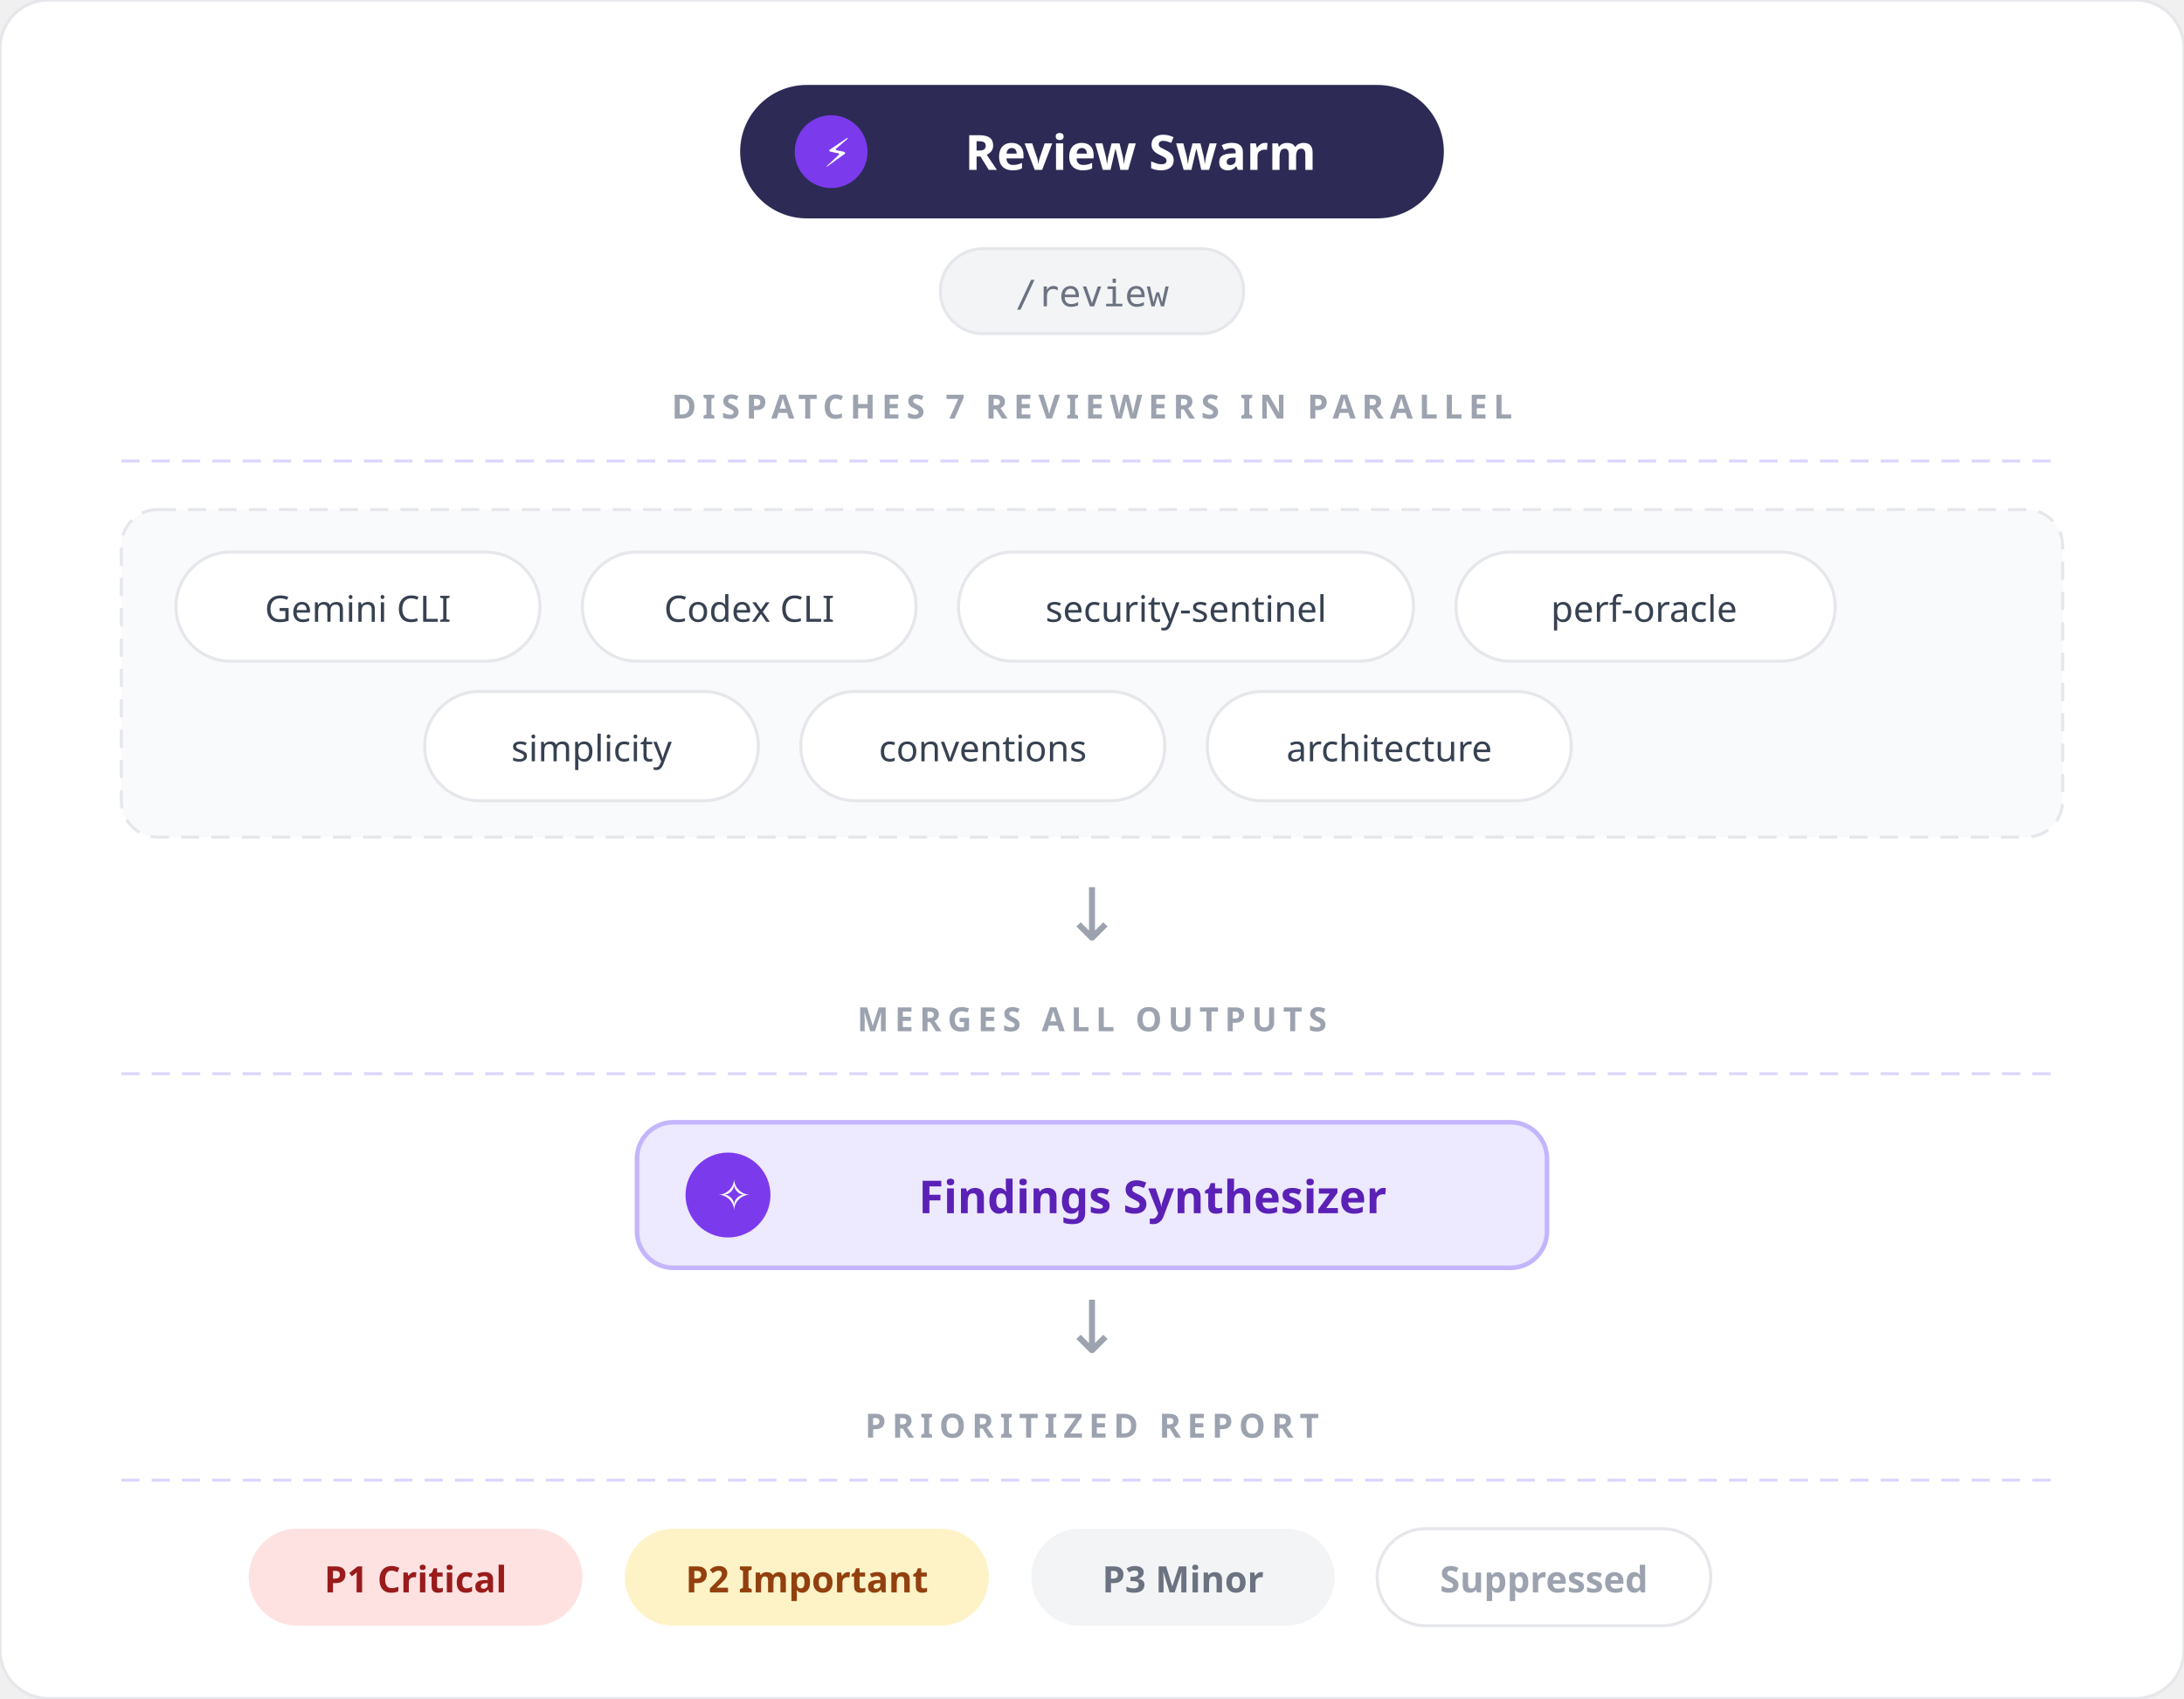
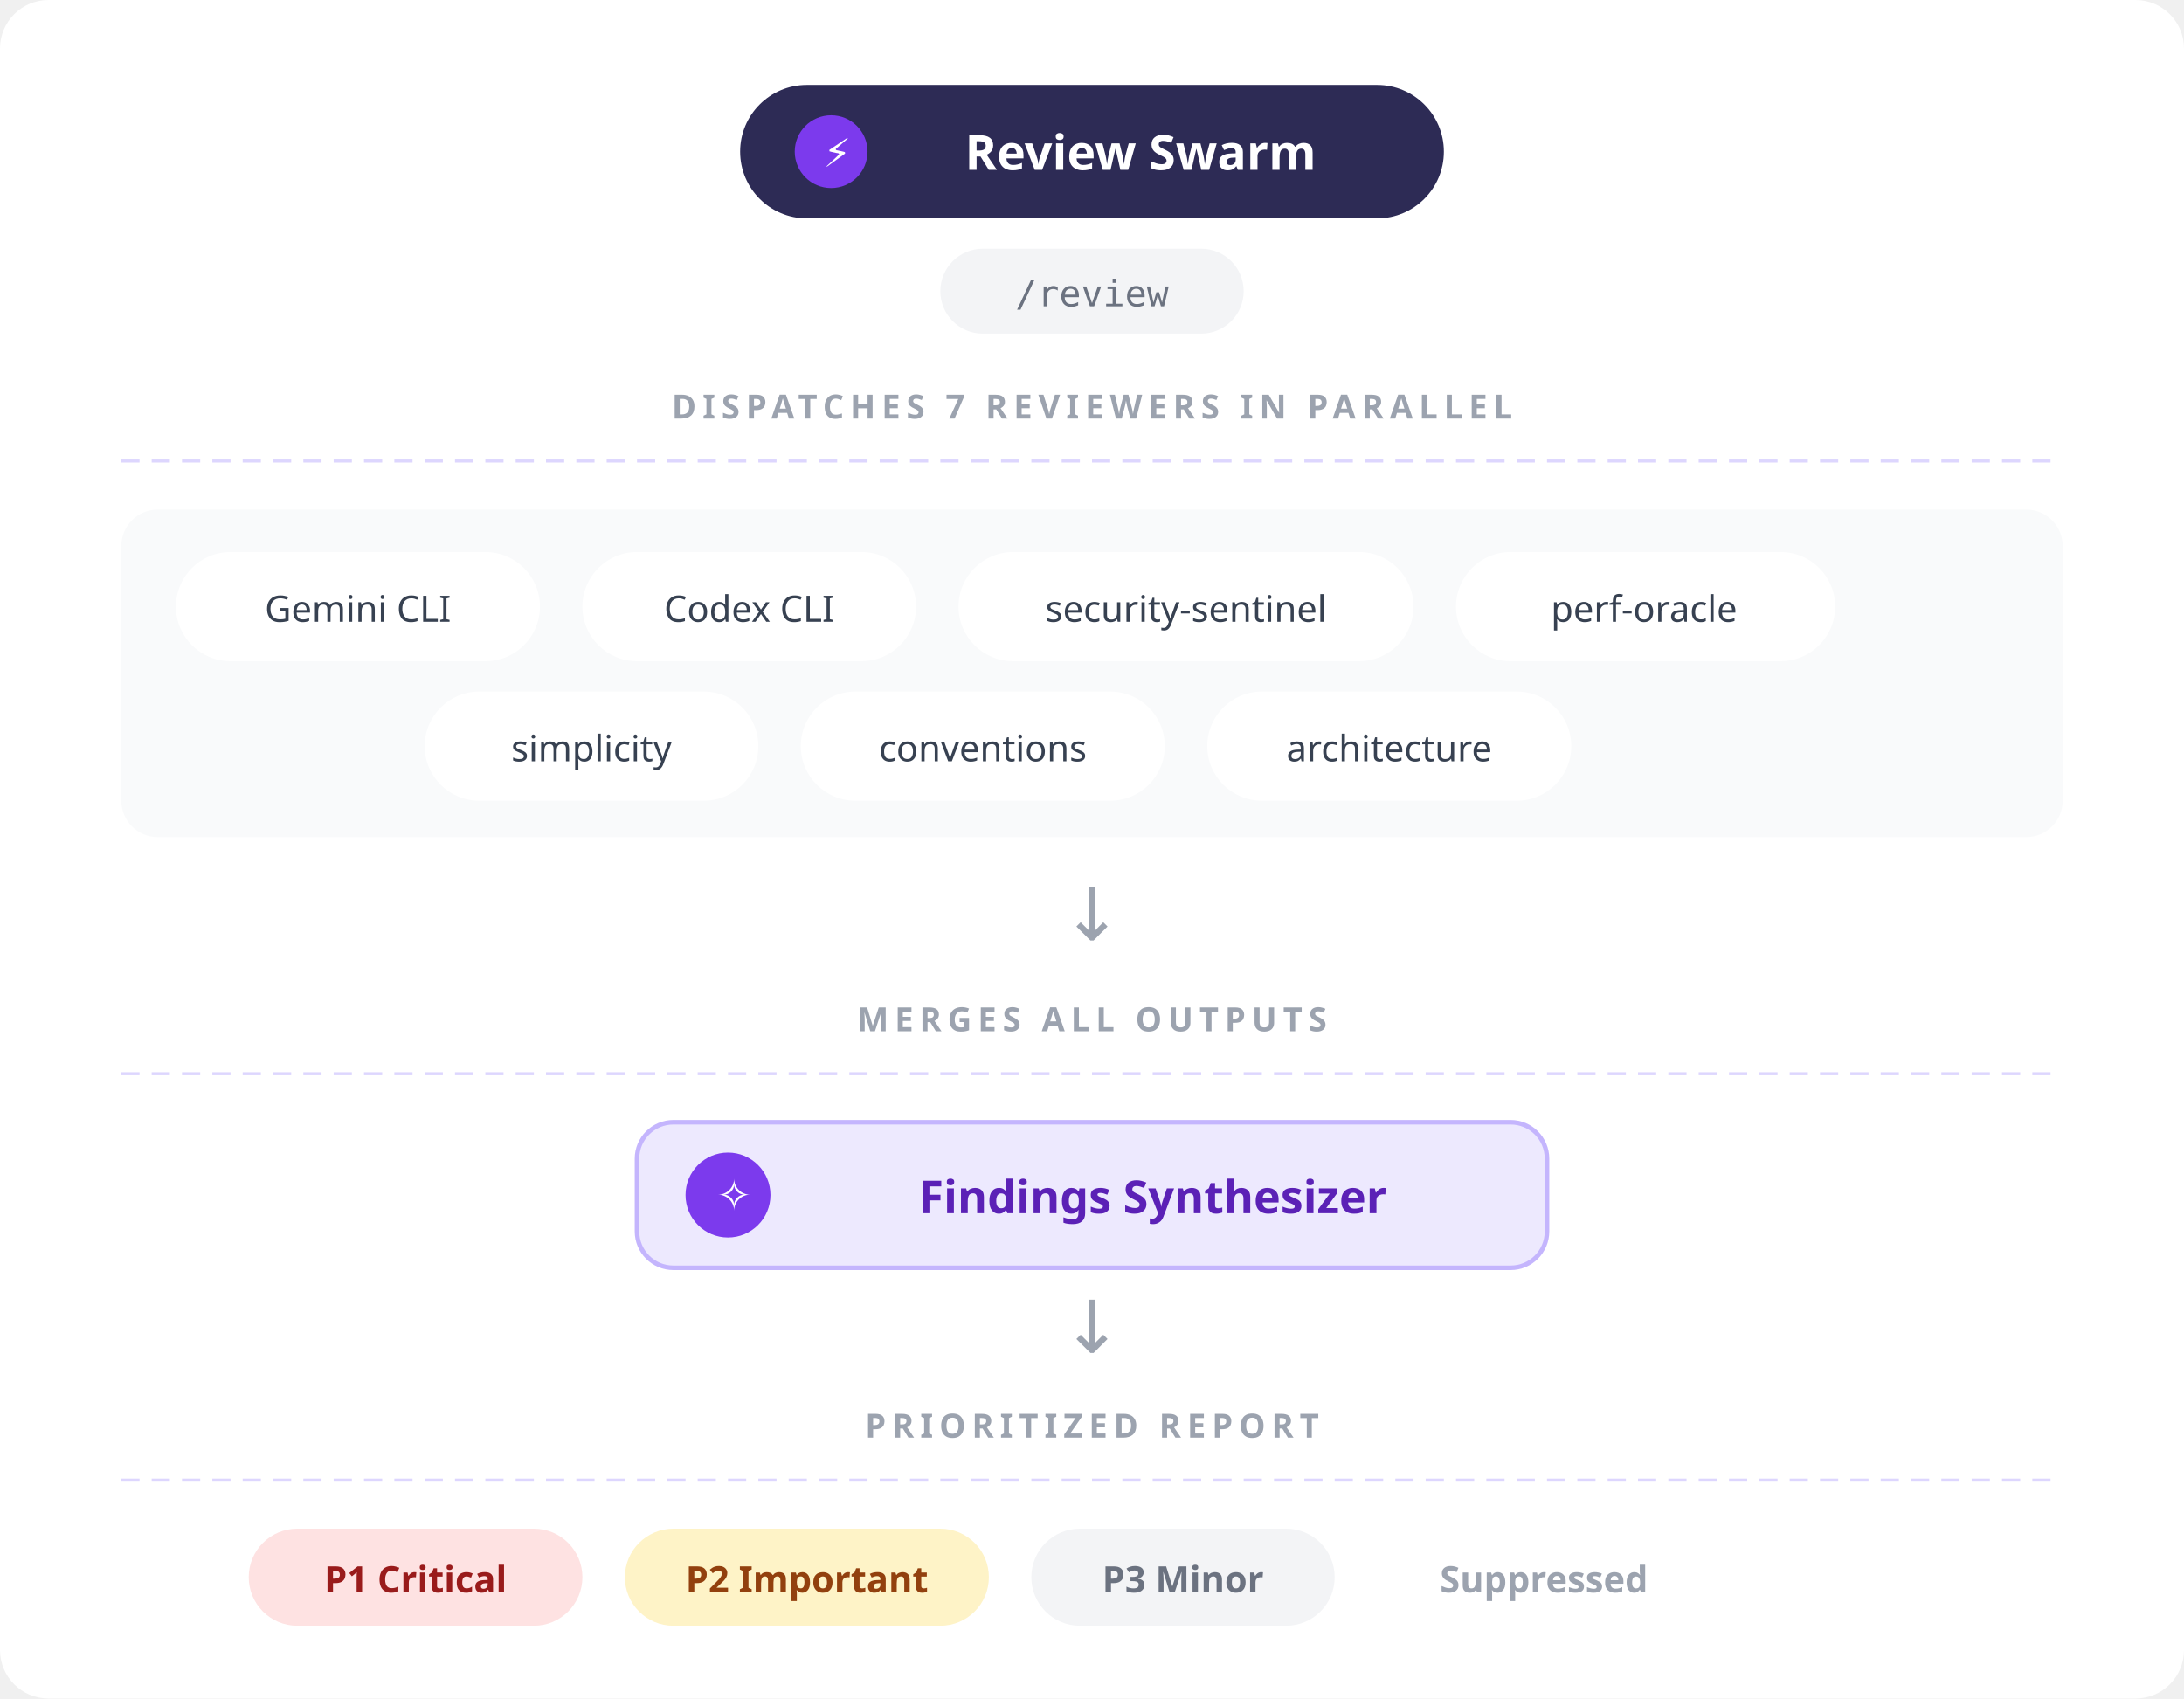
<svg xmlns="http://www.w3.org/2000/svg" viewBox="0 0 720 560">
-   <rect width="720" height="560" rx="16" fill="white" stroke="#E5E7EB" stroke-width="1" />
+   <rect width="720" height="560" rx="16" fill="white" />
  <rect x="244" y="28" width="232" height="44" rx="22" fill="#2D2B55" />
  <circle cx="274" cy="50" r="12" fill="#7C3AED" />
  <text x="276" y="55" text-anchor="middle" font-family="system-ui, sans-serif" font-size="13" font-weight="700" fill="white">⚡</text>
  <text x="376" y="56" text-anchor="middle" font-family="system-ui, sans-serif" font-size="16" font-weight="700" fill="white">Review Swarm</text>
-   <rect x="310" y="82" width="100" height="28" rx="14" fill="#F3F4F6" stroke="#E5E7EB" stroke-width="1" />
+   <rect x="310" y="82" width="100" height="28" rx="14" fill="#F3F4F6" />
  <text x="360" y="101" text-anchor="middle" font-family="'SF Mono', monospace" font-size="12" fill="#6B7280">/review</text>
  <text x="360" y="138" text-anchor="middle" font-family="system-ui, sans-serif" font-size="11" font-weight="600" fill="#9CA3AF" letter-spacing="2">DISPATCHES 7 REVIEWERS IN PARALLEL</text>
  <line x1="40" y1="152" x2="680" y2="152" stroke="#DDD6FE" stroke-width="1" stroke-dasharray="6,4" />
-   <rect x="40" y="168" width="640" height="108" rx="12" fill="#F9FAFB" stroke="#E5E7EB" stroke-width="1" stroke-dasharray="6,4" />
-   <rect x="58" y="182" width="120" height="36" rx="18" fill="white" stroke="#E5E7EB" stroke-width="1" />
+   <rect x="40" y="168" width="640" height="108" rx="12" fill="#F9FAFB" stroke-dasharray="6,4" />
+   <rect x="58" y="182" width="120" height="36" rx="18" fill="white" />
  <text x="118" y="205" text-anchor="middle" font-family="system-ui, sans-serif" font-size="12" fill="#374151">Gemini CLI</text>
-   <rect x="192" y="182" width="110" height="36" rx="18" fill="white" stroke="#E5E7EB" stroke-width="1" />
+   <rect x="192" y="182" width="110" height="36" rx="18" fill="white" />
  <text x="247" y="205" text-anchor="middle" font-family="system-ui, sans-serif" font-size="12" fill="#374151">Codex CLI</text>
-   <rect x="316" y="182" width="150" height="36" rx="18" fill="white" stroke="#E5E7EB" stroke-width="1" />
+   <rect x="316" y="182" width="150" height="36" rx="18" fill="white" />
  <text x="391" y="205" text-anchor="middle" font-family="system-ui, sans-serif" font-size="12" fill="#374151">security-sentinel</text>
-   <rect x="480" y="182" width="125" height="36" rx="18" fill="white" stroke="#E5E7EB" stroke-width="1" />
+   <rect x="480" y="182" width="125" height="36" rx="18" fill="white" />
  <text x="542" y="205" text-anchor="middle" font-family="system-ui, sans-serif" font-size="12" fill="#374151">perf-oracle</text>
-   <rect x="140" y="228" width="110" height="36" rx="18" fill="white" stroke="#E5E7EB" stroke-width="1" />
+   <rect x="140" y="228" width="110" height="36" rx="18" fill="white" />
  <text x="195" y="251" text-anchor="middle" font-family="system-ui, sans-serif" font-size="12" fill="#374151">simplicity</text>
-   <rect x="264" y="228" width="120" height="36" rx="18" fill="white" stroke="#E5E7EB" stroke-width="1" />
+   <rect x="264" y="228" width="120" height="36" rx="18" fill="white" />
  <text x="324" y="251" text-anchor="middle" font-family="system-ui, sans-serif" font-size="12" fill="#374151">conventions</text>
-   <rect x="398" y="228" width="120" height="36" rx="18" fill="white" stroke="#E5E7EB" stroke-width="1" />
+   <rect x="398" y="228" width="120" height="36" rx="18" fill="white" />
  <text x="458" y="251" text-anchor="middle" font-family="system-ui, sans-serif" font-size="12" fill="#374151">architecture</text>
  <text x="360" y="310" text-anchor="middle" font-family="system-ui, sans-serif" font-size="24" fill="#9CA3AF">↓</text>
  <text x="360" y="340" text-anchor="middle" font-family="system-ui, sans-serif" font-size="11" font-weight="600" fill="#9CA3AF" letter-spacing="2">MERGES ALL OUTPUTS</text>
  <line x1="40" y1="354" x2="680" y2="354" stroke="#DDD6FE" stroke-width="1" stroke-dasharray="6,4" />
  <g transform="translate(210, 370)">
    <rect width="300" height="48" rx="12" fill="#EDE9FE" stroke="#C4B5FD" stroke-width="1.5" />
    <circle cx="30" cy="24" r="14" fill="#7C3AED" />
    <text x="32" y="29" text-anchor="middle" font-family="system-ui, sans-serif" font-size="14" font-weight="700" fill="white">✧</text>
    <text x="170" y="30" text-anchor="middle" font-family="system-ui, sans-serif" font-size="15" font-weight="700" fill="#5B21B6">Findings Synthesizer</text>
  </g>
  <text x="360" y="446" text-anchor="middle" font-family="system-ui, sans-serif" font-size="24" fill="#9CA3AF">↓</text>
  <text x="360" y="474" text-anchor="middle" font-family="system-ui, sans-serif" font-size="11" font-weight="600" fill="#9CA3AF" letter-spacing="2">PRIORITIZED REPORT</text>
  <line x1="40" y1="488" x2="680" y2="488" stroke="#DDD6FE" stroke-width="1" stroke-dasharray="6,4" />
  <rect x="82" y="504" width="110" height="32" rx="16" fill="#FEE2E2" />
  <text x="137" y="525" text-anchor="middle" font-family="system-ui, sans-serif" font-size="12" font-weight="600" fill="#991B1B">P1 Critical</text>
  <rect x="206" y="504" width="120" height="32" rx="16" fill="#FEF3C7" />
  <text x="266" y="525" text-anchor="middle" font-family="system-ui, sans-serif" font-size="12" font-weight="600" fill="#92400E">P2 Important</text>
  <rect x="340" y="504" width="100" height="32" rx="16" fill="#F3F4F6" />
  <text x="390" y="525" text-anchor="middle" font-family="system-ui, sans-serif" font-size="12" font-weight="600" fill="#6B7280">P3 Minor</text>
-   <rect x="454" y="504" width="110" height="32" rx="16" fill="white" stroke="#E5E7EB" stroke-width="1" />
+   <rect x="454" y="504" width="110" height="32" rx="16" fill="white" />
  <text x="509" y="525" text-anchor="middle" font-family="system-ui, sans-serif" font-size="12" font-weight="600" fill="#9CA3AF">Suppressed</text>
</svg>
